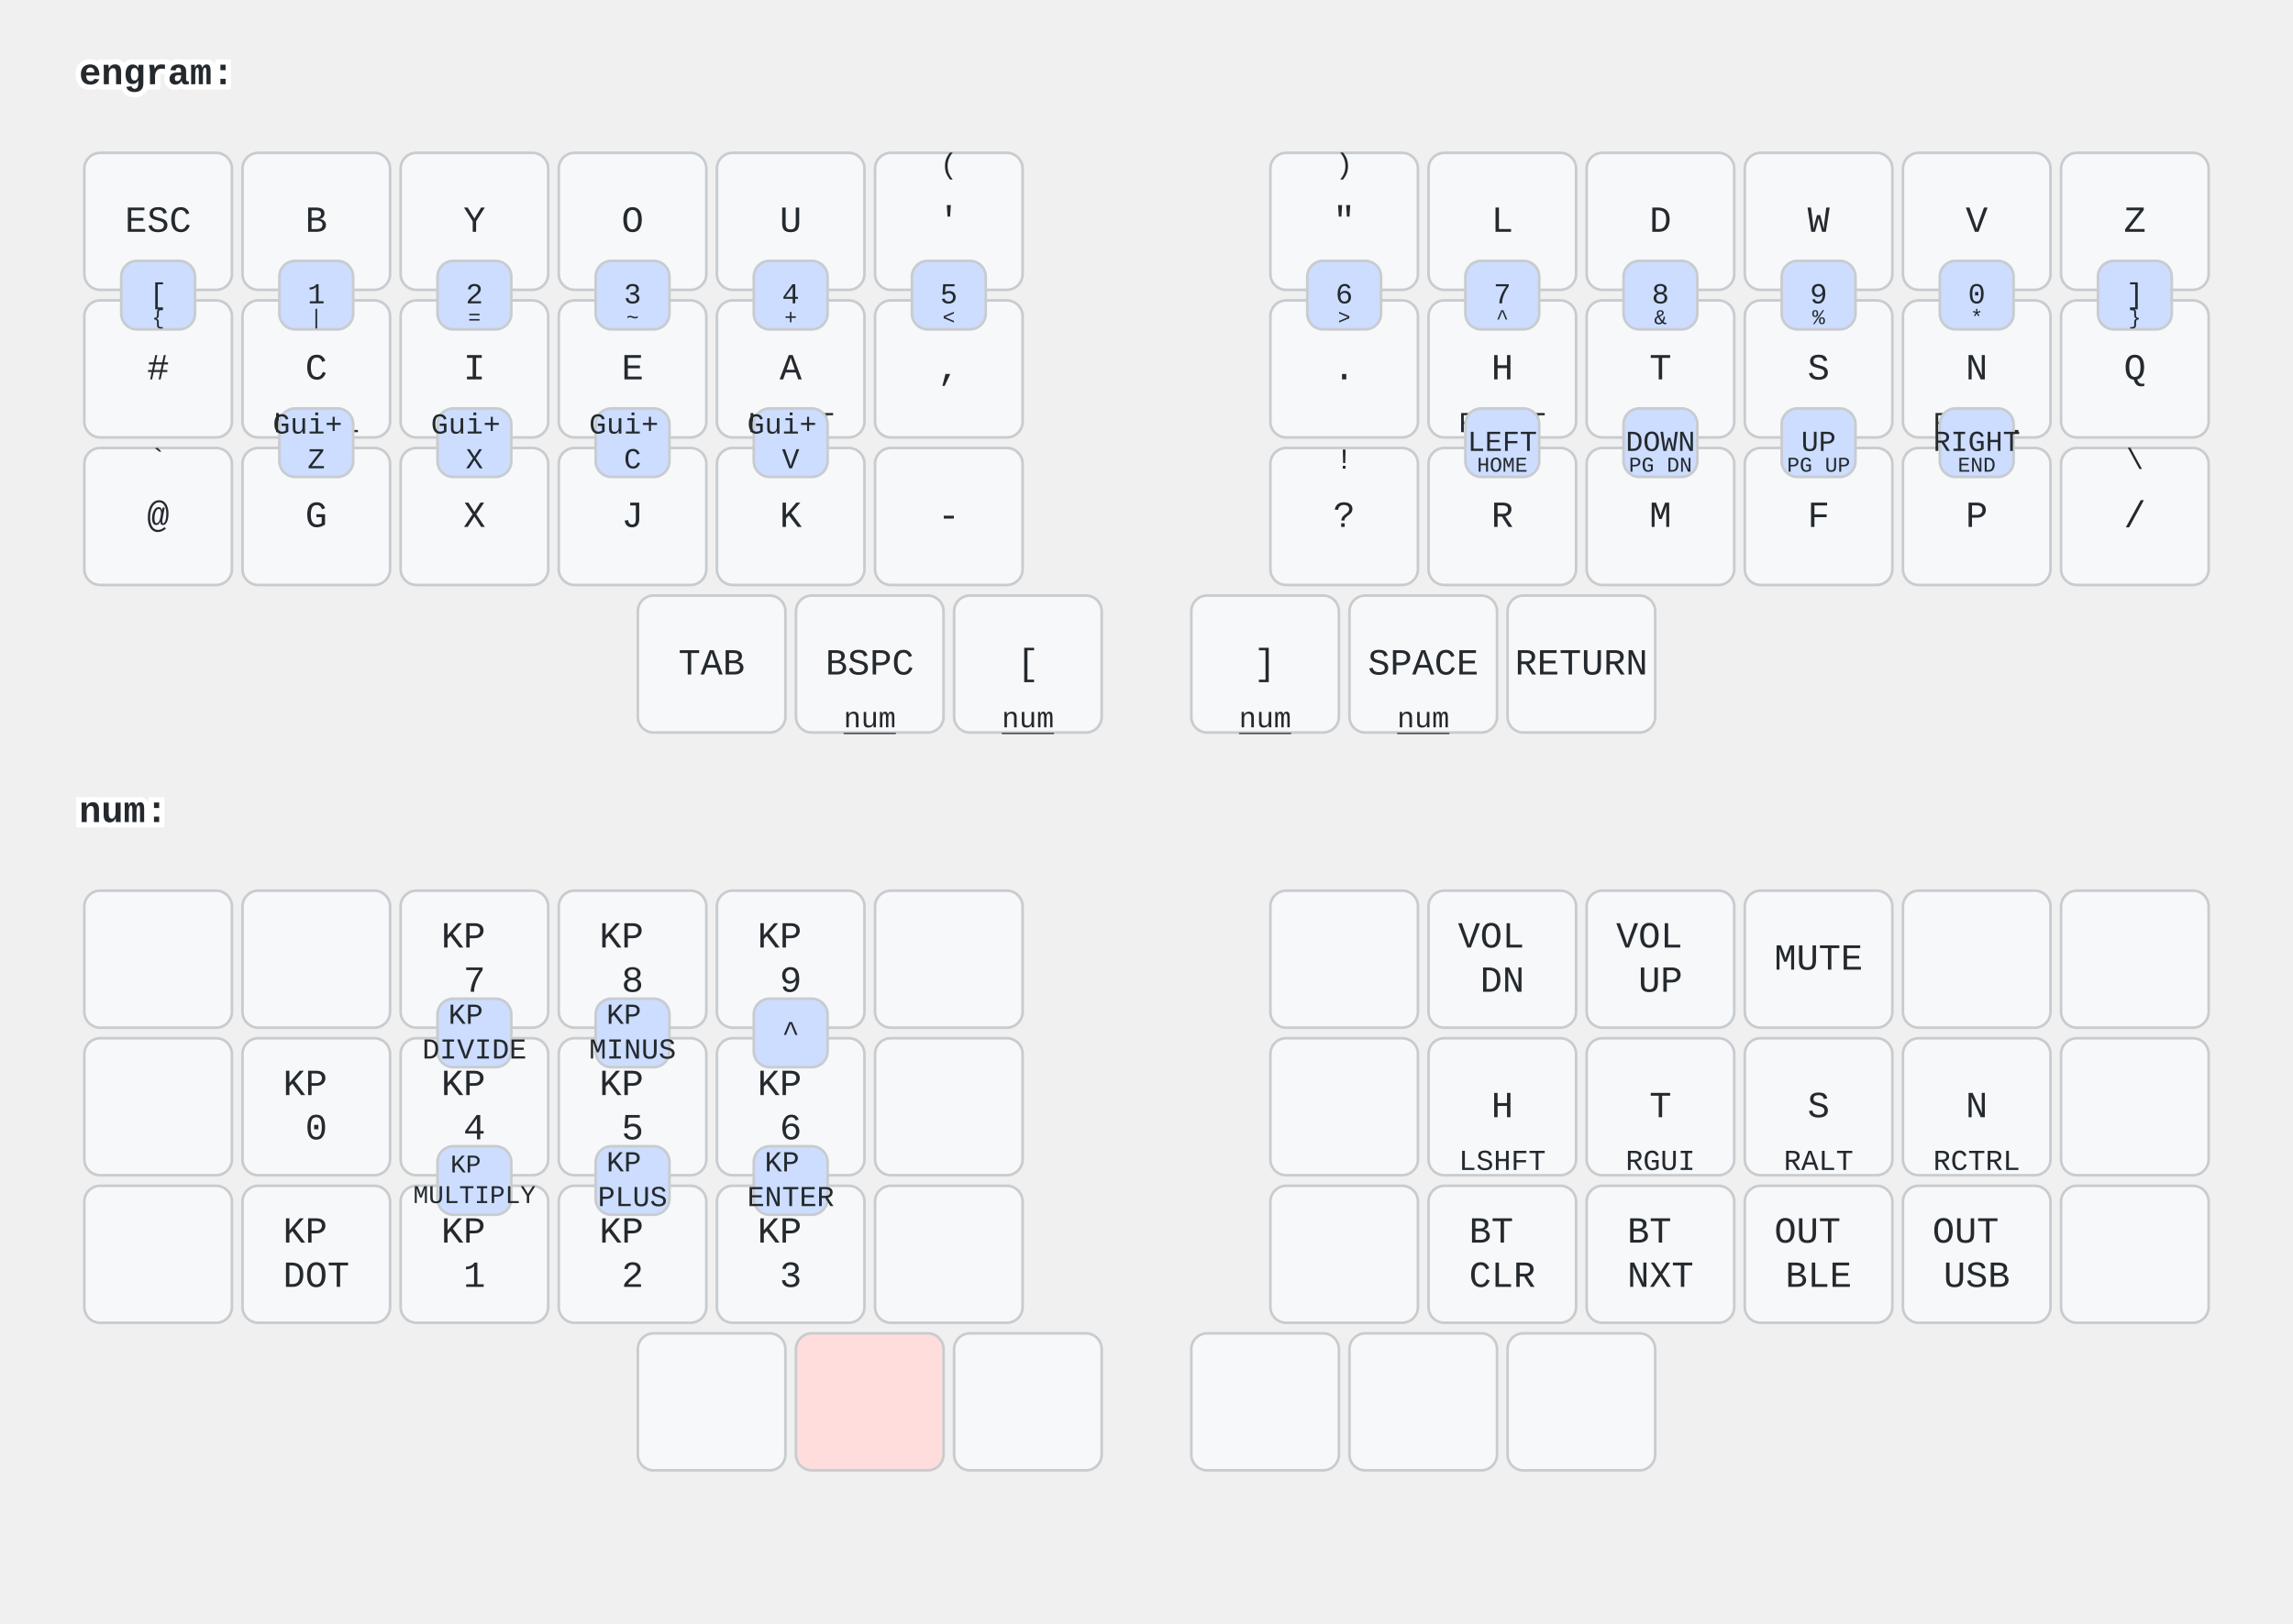
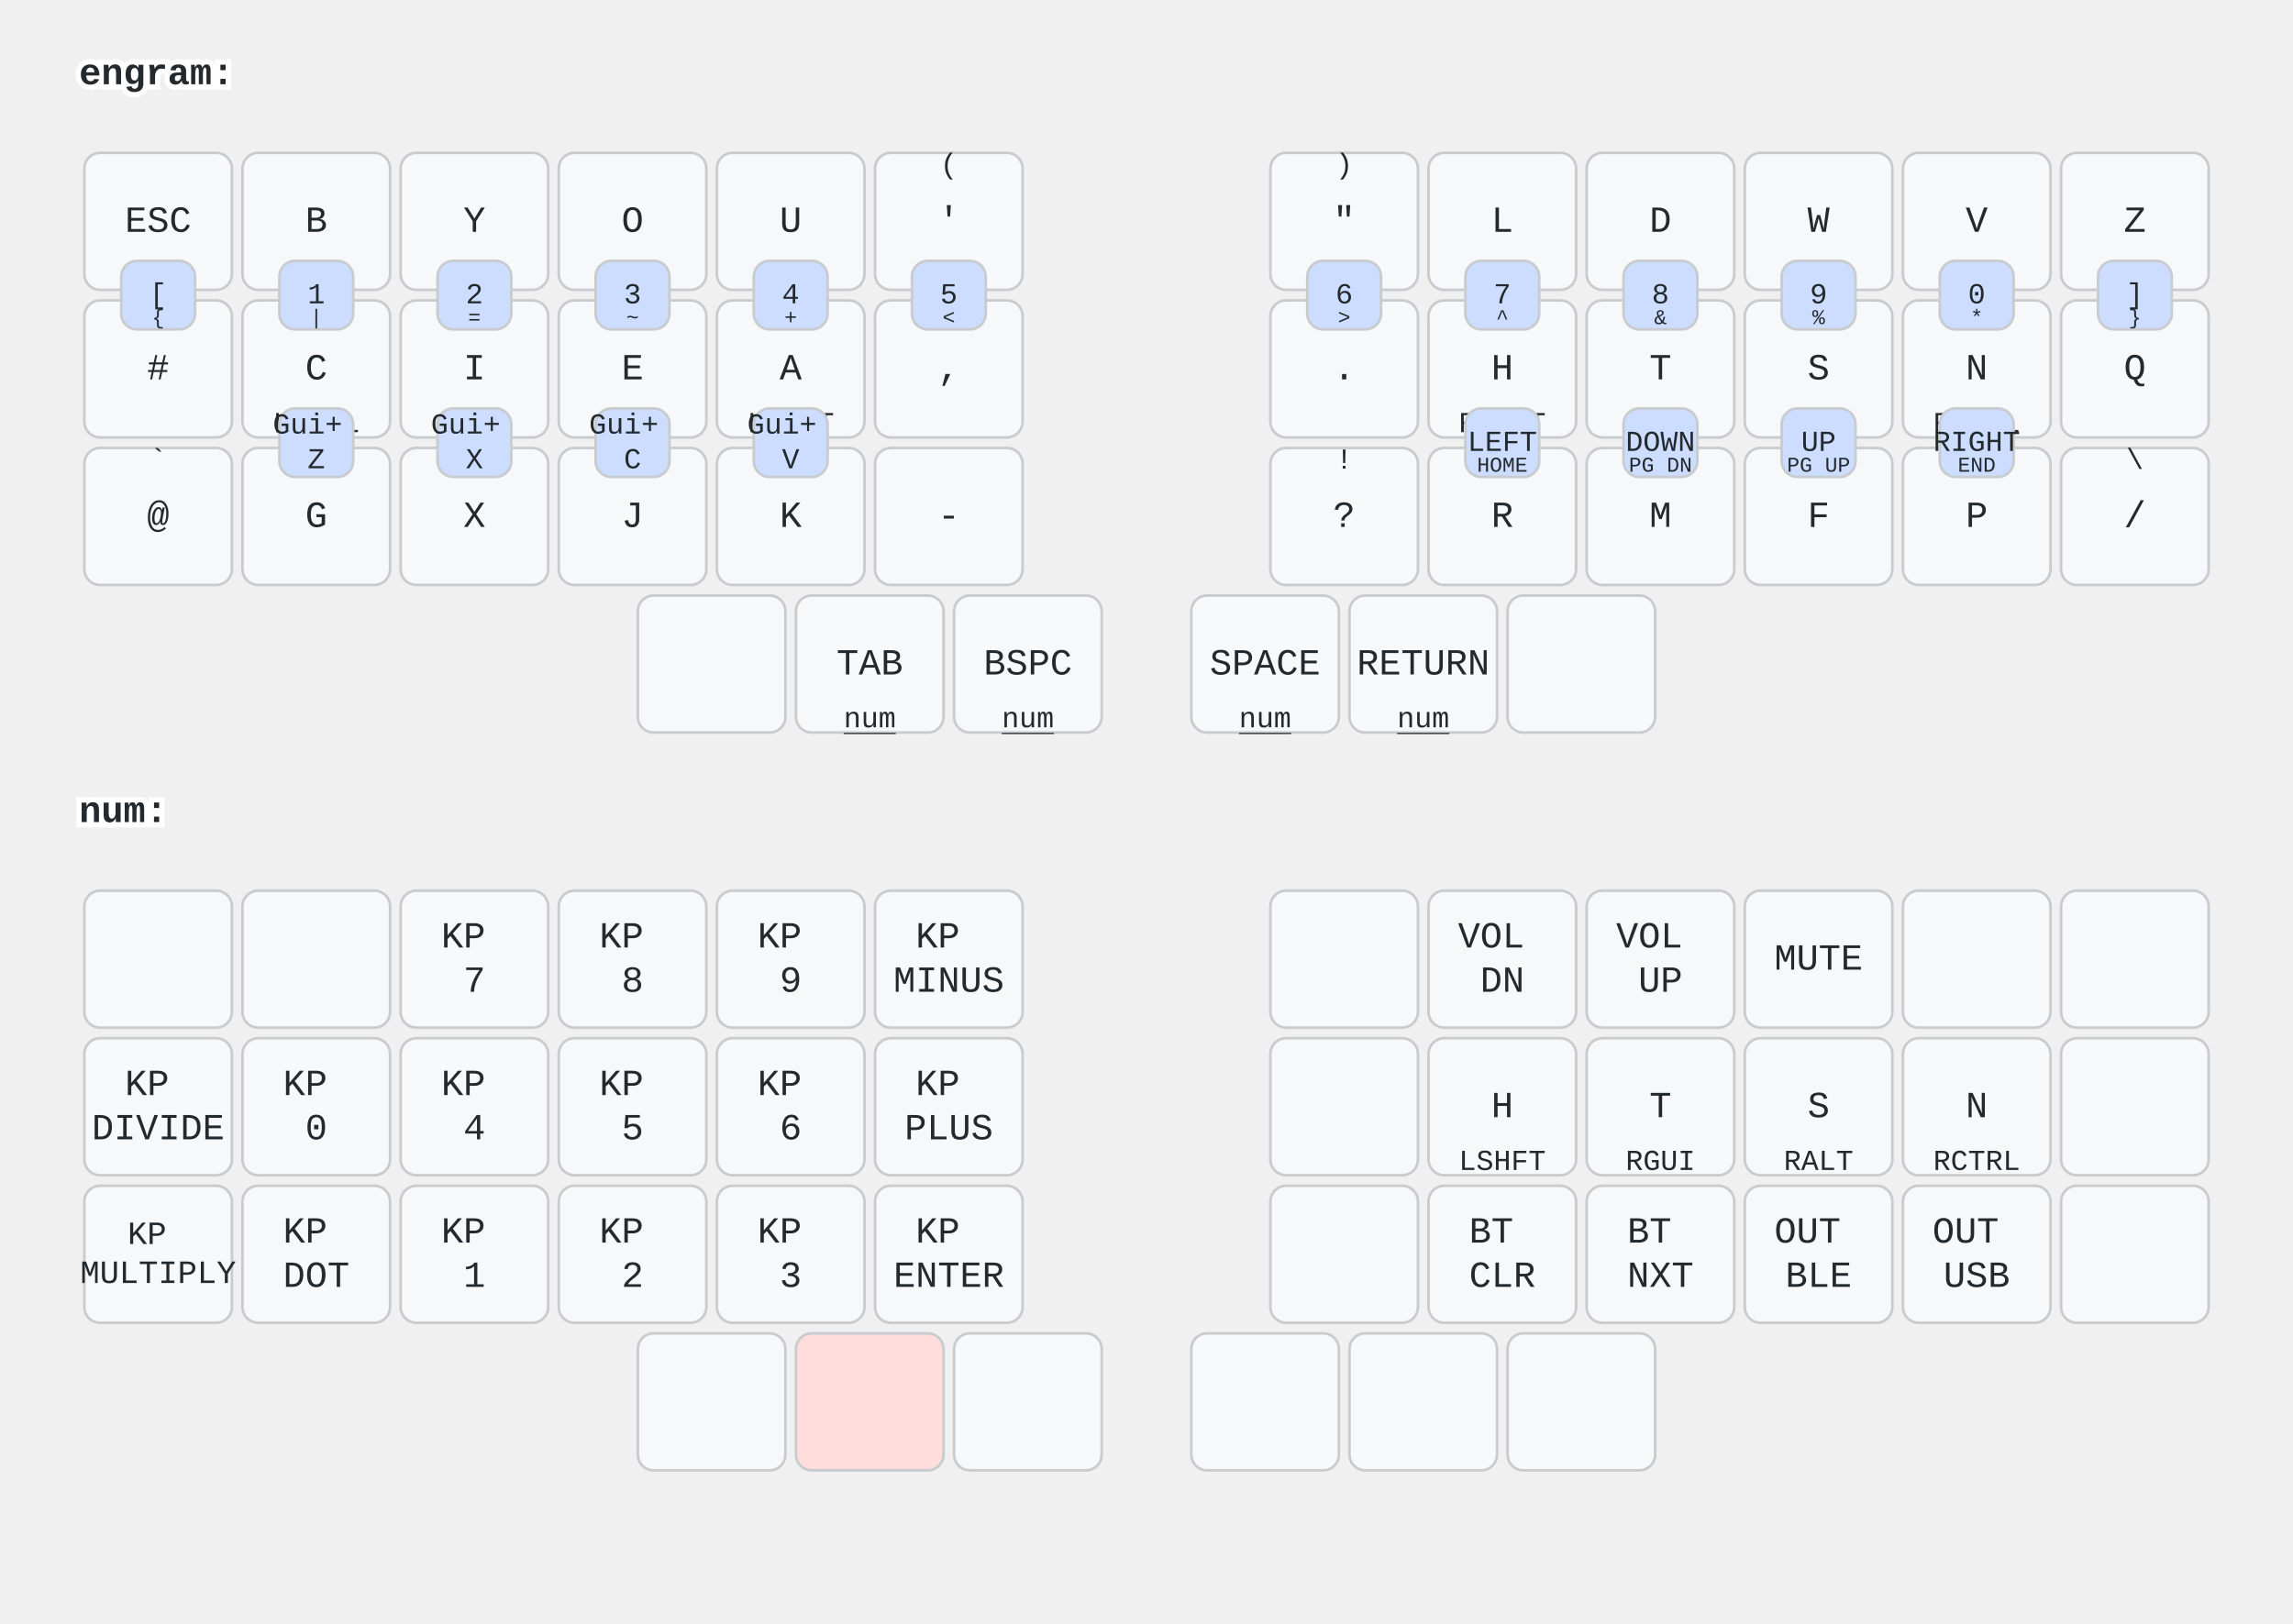
<svg xmlns="http://www.w3.org/2000/svg" width="870" height="616" viewBox="0 0 870 616" class="keymap">
  <style>/* inherit to force styles through use tags */
svg path {
    fill: inherit;
}

/* font and background color specifications */
svg.keymap {
    font-family: SFMono-Regular,Consolas,Liberation Mono,Menlo,monospace;
    font-size: 14px;
    font-kerning: normal;
    text-rendering: optimizeLegibility;
    fill: #24292e;
}

/* default key styling */
rect.key {
    fill: #f6f8fa;
}

rect.key, rect.combo {
    stroke: #c9cccf;
    stroke-width: 1;
}

/* default key side styling, only used is draw_key_sides is set */
rect.side {
    filter: brightness(90%);
}

/* color accent for combo boxes */
rect.combo, rect.combo-separate {
    fill: #cdf;
}

/* color accent for held keys */
rect.held, rect.combo.held {
    fill: #fdd;
}

/* color accent for ghost (optional) keys */
rect.ghost, rect.combo.ghost {
    stroke-dasharray: 4, 4;
    stroke-width: 2;
}

text {
    text-anchor: middle;
    dominant-baseline: middle;
}

/* styling for layer labels */
text.label {
    font-weight: bold;
    text-anchor: start;
    stroke: white;
    stroke-width: 4;
    paint-order: stroke;
}

/* styling for optional footer */
text.footer {
    text-anchor: end;
    dominant-baseline: auto;
    stroke: white;
    stroke-width: 4;
    paint-order: stroke;
}

/* styling for combo tap, and key hold/shifted label text */
text.combo, text.hold, text.shifted {
    font-size: 11px;
}

text.hold {
    text-anchor: middle;
    dominant-baseline: auto;
}

text.shifted {
    text-anchor: middle;
    dominant-baseline: hanging;
}

text.layer-activator {
    text-decoration: underline;
}

/* styling for hold/shifted label text in combo box */
text.combo.hold, text.combo.shifted {
    font-size: 8px;
}

/* lighter symbol for transparent keys */
text.trans {
    fill: #7b7e81;
}

/* styling for combo dendrons */
path.combo {
    stroke-width: 1;
    stroke: gray;
    fill: none;
}

/* Start Tabler Icons Cleanup */
/* cannot use height/width with glyphs */
.icon-tabler &gt; path {
    fill: inherit;
    stroke: inherit;
    stroke-width: 2;
}
/* hide tabler's default box */
.icon-tabler &gt; path[stroke="none"][fill="none"] {
    visibility: hidden;
}
/* End Tabler Icons Cleanup */
</style>
  <g transform="translate(30, 0)" class="layer-engram">
    <text x="0" y="28" class="label" id="engram">engram:</text>
    <g transform="translate(0, 56)">
      <g transform="translate(30, 28)" class="key keypos-0">
        <rect rx="6" ry="6" x="-28" y="-26" width="56" height="52" class="key" />
        <text x="0" y="0" class="key tap">ESC</text>
        <text x="0" y="24" class="key hold">F1</text>
      </g>
      <g transform="translate(90, 28)" class="key keypos-1">
        <rect rx="6" ry="6" x="-28" y="-26" width="56" height="52" class="key" />
        <text x="0" y="0" class="key tap">B</text>
        <text x="0" y="24" class="key hold">F2</text>
      </g>
      <g transform="translate(150, 28)" class="key keypos-2">
        <rect rx="6" ry="6" x="-28" y="-26" width="56" height="52" class="key" />
        <text x="0" y="0" class="key tap">Y</text>
        <text x="0" y="24" class="key hold">F3</text>
      </g>
      <g transform="translate(210, 28)" class="key keypos-3">
        <rect rx="6" ry="6" x="-28" y="-26" width="56" height="52" class="key" />
        <text x="0" y="0" class="key tap">O</text>
        <text x="0" y="24" class="key hold">F4</text>
      </g>
      <g transform="translate(270, 28)" class="key keypos-4">
        <rect rx="6" ry="6" x="-28" y="-26" width="56" height="52" class="key" />
        <text x="0" y="0" class="key tap">U</text>
        <text x="0" y="24" class="key hold">F5</text>
      </g>
      <g transform="translate(330, 28)" class="key keypos-5">
        <rect rx="6" ry="6" x="-28" y="-26" width="56" height="52" class="key" />
        <text x="0" y="0" class="key tap">'</text>
        <text x="0" y="-24" class="key shifted">(</text>
      </g>
      <g transform="translate(480, 28)" class="key keypos-6">
        <rect rx="6" ry="6" x="-28" y="-26" width="56" height="52" class="key" />
        <text x="0" y="0" class="key tap">"</text>
        <text x="0" y="-24" class="key shifted">)</text>
      </g>
      <g transform="translate(540, 28)" class="key keypos-7">
        <rect rx="6" ry="6" x="-28" y="-26" width="56" height="52" class="key" />
        <text x="0" y="0" class="key tap">L</text>
        <text x="0" y="24" class="key hold">F8</text>
      </g>
      <g transform="translate(600, 28)" class="key keypos-8">
        <rect rx="6" ry="6" x="-28" y="-26" width="56" height="52" class="key" />
        <text x="0" y="0" class="key tap">D</text>
        <text x="0" y="24" class="key hold">F9</text>
      </g>
      <g transform="translate(660, 28)" class="key keypos-9">
        <rect rx="6" ry="6" x="-28" y="-26" width="56" height="52" class="key" />
        <text x="0" y="0" class="key tap">W</text>
        <text x="0" y="24" class="key hold">F10</text>
      </g>
      <g transform="translate(720, 28)" class="key keypos-10">
        <rect rx="6" ry="6" x="-28" y="-26" width="56" height="52" class="key" />
        <text x="0" y="0" class="key tap">V</text>
        <text x="0" y="24" class="key hold">F11</text>
      </g>
      <g transform="translate(780, 28)" class="key keypos-11">
        <rect rx="6" ry="6" x="-28" y="-26" width="56" height="52" class="key" />
        <text x="0" y="0" class="key tap">Z</text>
        <text x="0" y="24" class="key hold">F12</text>
      </g>
      <g transform="translate(30, 84)" class="key keypos-12">
        <rect rx="6" ry="6" x="-28" y="-26" width="56" height="52" class="key" />
        <text x="0" y="0" class="key tap">#</text>
        <text x="0" y="-24" class="key shifted">$</text>
      </g>
      <g transform="translate(90, 84)" class="key keypos-13">
        <rect rx="6" ry="6" x="-28" y="-26" width="56" height="52" class="key" />
        <text x="0" y="0" class="key tap">C</text>
        <text x="0" y="24" class="key hold">LCTRL</text>
      </g>
      <g transform="translate(150, 84)" class="key keypos-14">
        <rect rx="6" ry="6" x="-28" y="-26" width="56" height="52" class="key" />
        <text x="0" y="0" class="key tap">I</text>
        <text x="0" y="24" class="key hold">LALT</text>
      </g>
      <g transform="translate(210, 84)" class="key keypos-15">
        <rect rx="6" ry="6" x="-28" y="-26" width="56" height="52" class="key" />
        <text x="0" y="0" class="key tap">E</text>
        <text x="0" y="24" class="key hold">LGUI</text>
      </g>
      <g transform="translate(270, 84)" class="key keypos-16">
        <rect rx="6" ry="6" x="-28" y="-26" width="56" height="52" class="key" />
        <text x="0" y="0" class="key tap">A</text>
        <text x="0" y="24" class="key hold">LSHFT</text>
      </g>
      <g transform="translate(330, 84)" class="key keypos-17">
        <rect rx="6" ry="6" x="-28" y="-26" width="56" height="52" class="key" />
        <text x="0" y="0" class="key tap">,</text>
        <text x="0" y="-24" class="key shifted">;</text>
      </g>
      <g transform="translate(480, 84)" class="key keypos-18">
        <rect rx="6" ry="6" x="-28" y="-26" width="56" height="52" class="key" />
        <text x="0" y="0" class="key tap">.</text>
        <text x="0" y="-24" class="key shifted">:</text>
      </g>
      <g transform="translate(540, 84)" class="key keypos-19">
        <rect rx="6" ry="6" x="-28" y="-26" width="56" height="52" class="key" />
        <text x="0" y="0" class="key tap">H</text>
        <text x="0" y="24" class="key hold">RSHFT</text>
      </g>
      <g transform="translate(600, 84)" class="key keypos-20">
        <rect rx="6" ry="6" x="-28" y="-26" width="56" height="52" class="key" />
        <text x="0" y="0" class="key tap">T</text>
        <text x="0" y="24" class="key hold">RGUI</text>
      </g>
      <g transform="translate(660, 84)" class="key keypos-21">
        <rect rx="6" ry="6" x="-28" y="-26" width="56" height="52" class="key" />
        <text x="0" y="0" class="key tap">S</text>
        <text x="0" y="24" class="key hold">RALT</text>
      </g>
      <g transform="translate(720, 84)" class="key keypos-22">
        <rect rx="6" ry="6" x="-28" y="-26" width="56" height="52" class="key" />
        <text x="0" y="0" class="key tap">N</text>
        <text x="0" y="24" class="key hold">RCTRL</text>
      </g>
      <g transform="translate(780, 84)" class="key keypos-23">
        <rect rx="6" ry="6" x="-28" y="-26" width="56" height="52" class="key" />
        <text x="0" y="0" class="key tap">Q</text>
      </g>
      <g transform="translate(30, 140)" class="key keypos-24">
        <rect rx="6" ry="6" x="-28" y="-26" width="56" height="52" class="key" />
        <text x="0" y="0" class="key tap">@</text>
        <text x="0" y="-24" class="key shifted">`</text>
      </g>
      <g transform="translate(90, 140)" class="key keypos-25">
        <rect rx="6" ry="6" x="-28" y="-26" width="56" height="52" class="key" />
        <text x="0" y="0" class="key tap">G</text>
      </g>
      <g transform="translate(150, 140)" class="key keypos-26">
        <rect rx="6" ry="6" x="-28" y="-26" width="56" height="52" class="key" />
        <text x="0" y="0" class="key tap">X</text>
      </g>
      <g transform="translate(210, 140)" class="key keypos-27">
        <rect rx="6" ry="6" x="-28" y="-26" width="56" height="52" class="key" />
        <text x="0" y="0" class="key tap">J</text>
      </g>
      <g transform="translate(270, 140)" class="key keypos-28">
        <rect rx="6" ry="6" x="-28" y="-26" width="56" height="52" class="key" />
        <text x="0" y="0" class="key tap">K</text>
      </g>
      <g transform="translate(330, 140)" class="key keypos-29">
        <rect rx="6" ry="6" x="-28" y="-26" width="56" height="52" class="key" />
        <text x="0" y="0" class="key tap">-</text>
      </g>
      <g transform="translate(480, 140)" class="key keypos-30">
        <rect rx="6" ry="6" x="-28" y="-26" width="56" height="52" class="key" />
        <text x="0" y="0" class="key tap">?</text>
        <text x="0" y="-24" class="key shifted">!</text>
      </g>
      <g transform="translate(540, 140)" class="key keypos-31">
        <rect rx="6" ry="6" x="-28" y="-26" width="56" height="52" class="key" />
        <text x="0" y="0" class="key tap">R</text>
      </g>
      <g transform="translate(600, 140)" class="key keypos-32">
        <rect rx="6" ry="6" x="-28" y="-26" width="56" height="52" class="key" />
        <text x="0" y="0" class="key tap">M</text>
      </g>
      <g transform="translate(660, 140)" class="key keypos-33">
        <rect rx="6" ry="6" x="-28" y="-26" width="56" height="52" class="key" />
        <text x="0" y="0" class="key tap">F</text>
      </g>
      <g transform="translate(720, 140)" class="key keypos-34">
        <rect rx="6" ry="6" x="-28" y="-26" width="56" height="52" class="key" />
        <text x="0" y="0" class="key tap">P</text>
      </g>
      <g transform="translate(780, 140)" class="key keypos-35">
        <rect rx="6" ry="6" x="-28" y="-26" width="56" height="52" class="key" />
        <text x="0" y="0" class="key tap">/</text>
        <text x="0" y="-24" class="key shifted">\</text>
      </g>
      <g transform="translate(240, 196)" class="key keypos-36">
        <rect rx="6" ry="6" x="-28" y="-26" width="56" height="52" class="key" />
+       </g>
+       <g transform="translate(300, 196)" class="key keypos-37">
+         <rect rx="6" ry="6" x="-28" y="-26" width="56" height="52" class="key" />
        <text x="0" y="0" class="key tap">TAB</text>
-       </g>
-       <g transform="translate(300, 196)" class="key keypos-37">
+         <a href="#num">
+           <text x="0" y="24" class="key hold layer-activator">num</text>
+         </a>
+       </g>
+       <g transform="translate(360, 196)" class="key keypos-38">
        <rect rx="6" ry="6" x="-28" y="-26" width="56" height="52" class="key" />
        <text x="0" y="0" class="key tap">BSPC</text>
        <a href="#num">
          <text x="0" y="24" class="key hold layer-activator">num</text>
        </a>
      </g>
-       <g transform="translate(360, 196)" class="key keypos-38">
-         <rect rx="6" ry="6" x="-28" y="-26" width="56" height="52" class="key" />
-         <text x="0" y="0" class="key tap">[</text>
-         <a href="#num">
-           <text x="0" y="24" class="key hold layer-activator">num</text>
-         </a>
-       </g>
      <g transform="translate(450, 196)" class="key keypos-39">
-         <rect rx="6" ry="6" x="-28" y="-26" width="56" height="52" class="key" />
-         <text x="0" y="0" class="key tap">]</text>
-         <a href="#num">
-           <text x="0" y="24" class="key hold layer-activator">num</text>
-         </a>
-       </g>
-       <g transform="translate(510, 196)" class="key keypos-40">
        <rect rx="6" ry="6" x="-28" y="-26" width="56" height="52" class="key" />
        <text x="0" y="0" class="key tap">SPACE</text>
        <a href="#num">
          <text x="0" y="24" class="key hold layer-activator">num</text>
        </a>
      </g>
+       <g transform="translate(510, 196)" class="key keypos-40">
+         <rect rx="6" ry="6" x="-28" y="-26" width="56" height="52" class="key" />
+         <text x="0" y="0" class="key tap">RETURN</text>
+         <a href="#num">
+           <text x="0" y="24" class="key hold layer-activator">num</text>
+         </a>
+       </g>
      <g transform="translate(570, 196)" class="key keypos-41">
        <rect rx="6" ry="6" x="-28" y="-26" width="56" height="52" class="key" />
-         <text x="0" y="0" class="key tap">RETURN</text>
      </g>
      <g class="combo combopos-0">
        <rect rx="6" ry="6" x="16" y="43" width="28" height="26" class="combo" />
        <text x="30" y="56" class="combo tap">[</text>
        <text x="30" y="67" class="combo hold">{</text>
      </g>
      <g class="combo combopos-1">
        <rect rx="6" ry="6" x="76" y="43" width="28" height="26" class="combo" />
        <text x="90" y="56" class="combo tap">1</text>
        <text x="90" y="67" class="combo hold">|</text>
      </g>
      <g class="combo combopos-2">
        <rect rx="6" ry="6" x="136" y="43" width="28" height="26" class="combo" />
        <text x="150" y="56" class="combo tap">2</text>
        <text x="150" y="67" class="combo hold">=</text>
      </g>
      <g class="combo combopos-3">
        <rect rx="6" ry="6" x="196" y="43" width="28" height="26" class="combo" />
        <text x="210" y="56" class="combo tap">3</text>
        <text x="210" y="67" class="combo hold">~</text>
      </g>
      <g class="combo combopos-4">
        <rect rx="6" ry="6" x="256" y="43" width="28" height="26" class="combo" />
        <text x="270" y="56" class="combo tap">4</text>
        <text x="270" y="67" class="combo hold">+</text>
      </g>
      <g class="combo combopos-5">
        <rect rx="6" ry="6" x="316" y="43" width="28" height="26" class="combo" />
        <text x="330" y="56" class="combo tap">5</text>
        <text x="330" y="67" class="combo hold">&lt;</text>
      </g>
      <g class="combo combopos-6">
        <rect rx="6" ry="6" x="466" y="43" width="28" height="26" class="combo" />
        <text x="480" y="56" class="combo tap">6</text>
        <text x="480" y="67" class="combo hold">&gt;</text>
      </g>
      <g class="combo combopos-7">
        <rect rx="6" ry="6" x="526" y="43" width="28" height="26" class="combo" />
        <text x="540" y="56" class="combo tap">7</text>
        <text x="540" y="67" class="combo hold">^</text>
      </g>
      <g class="combo combopos-8">
        <rect rx="6" ry="6" x="586" y="43" width="28" height="26" class="combo" />
        <text x="600" y="56" class="combo tap">8</text>
        <text x="600" y="67" class="combo hold">&amp;</text>
      </g>
      <g class="combo combopos-9">
        <rect rx="6" ry="6" x="646" y="43" width="28" height="26" class="combo" />
        <text x="660" y="56" class="combo tap">9</text>
        <text x="660" y="67" class="combo hold">%</text>
      </g>
      <g class="combo combopos-10">
        <rect rx="6" ry="6" x="706" y="43" width="28" height="26" class="combo" />
        <text x="720" y="56" class="combo tap">0</text>
        <text x="720" y="67" class="combo hold">*</text>
      </g>
      <g class="combo combopos-11">
        <rect rx="6" ry="6" x="766" y="43" width="28" height="26" class="combo" />
        <text x="780" y="56" class="combo tap">]</text>
        <text x="780" y="67" class="combo hold">}</text>
      </g>
      <g class="combo combopos-12">
        <rect rx="6" ry="6" x="76" y="99" width="28" height="26" class="combo" />
        <text x="90" y="112" class="combo tap">
          <tspan x="90" dy="-0.6em">Gui+</tspan>
          <tspan x="90" dy="1.2em">Z</tspan>
        </text>
      </g>
      <g class="combo combopos-13">
        <rect rx="6" ry="6" x="136" y="99" width="28" height="26" class="combo" />
        <text x="150" y="112" class="combo tap">
          <tspan x="150" dy="-0.6em">Gui+</tspan>
          <tspan x="150" dy="1.2em">X</tspan>
        </text>
      </g>
      <g class="combo combopos-14">
        <rect rx="6" ry="6" x="196" y="99" width="28" height="26" class="combo" />
        <text x="210" y="112" class="combo tap">
          <tspan x="210" dy="-0.6em">Gui+</tspan>
          <tspan x="210" dy="1.2em">C</tspan>
        </text>
      </g>
      <g class="combo combopos-15">
        <rect rx="6" ry="6" x="256" y="99" width="28" height="26" class="combo" />
        <text x="270" y="112" class="combo tap">
          <tspan x="270" dy="-0.6em">Gui+</tspan>
          <tspan x="270" dy="1.2em">V</tspan>
        </text>
      </g>
      <g class="combo combopos-16">
        <rect rx="6" ry="6" x="526" y="99" width="28" height="26" class="combo" />
        <text x="540" y="112" class="combo tap">LEFT</text>
        <text x="540" y="123" class="combo hold">HOME</text>
      </g>
      <g class="combo combopos-17">
        <rect rx="6" ry="6" x="586" y="99" width="28" height="26" class="combo" />
        <text x="600" y="112" class="combo tap">DOWN</text>
        <text x="600" y="123" class="combo hold">PG DN</text>
      </g>
      <g class="combo combopos-18">
        <rect rx="6" ry="6" x="646" y="99" width="28" height="26" class="combo" />
        <text x="660" y="112" class="combo tap">UP</text>
        <text x="660" y="123" class="combo hold">PG UP</text>
      </g>
      <g class="combo combopos-19">
        <rect rx="6" ry="6" x="706" y="99" width="28" height="26" class="combo" />
        <text x="720" y="112" class="combo tap">RIGHT</text>
        <text x="720" y="123" class="combo hold">END</text>
      </g>
    </g>
  </g>
  <g transform="translate(30, 280)" class="layer-num">
    <text x="0" y="28" class="label" id="num">num:</text>
    <g transform="translate(0, 56)">
      <g transform="translate(30, 28)" class="key keypos-0">
        <rect rx="6" ry="6" x="-28" y="-26" width="56" height="52" class="key" />
      </g>
      <g transform="translate(90, 28)" class="key keypos-1">
        <rect rx="6" ry="6" x="-28" y="-26" width="56" height="52" class="key" />
      </g>
      <g transform="translate(150, 28)" class="key keypos-2">
        <rect rx="6" ry="6" x="-28" y="-26" width="56" height="52" class="key" />
        <text x="0" y="0" class="key tap">
          <tspan x="0" dy="-0.6em">KP</tspan>
          <tspan x="0" dy="1.2em">7</tspan>
        </text>
      </g>
      <g transform="translate(210, 28)" class="key keypos-3">
        <rect rx="6" ry="6" x="-28" y="-26" width="56" height="52" class="key" />
        <text x="0" y="0" class="key tap">
          <tspan x="0" dy="-0.6em">KP</tspan>
          <tspan x="0" dy="1.2em">8</tspan>
        </text>
      </g>
      <g transform="translate(270, 28)" class="key keypos-4">
        <rect rx="6" ry="6" x="-28" y="-26" width="56" height="52" class="key" />
        <text x="0" y="0" class="key tap">
          <tspan x="0" dy="-0.6em">KP</tspan>
          <tspan x="0" dy="1.2em">9</tspan>
        </text>
      </g>
      <g transform="translate(330, 28)" class="key keypos-5">
        <rect rx="6" ry="6" x="-28" y="-26" width="56" height="52" class="key" />
+         <text x="0" y="0" class="key tap">
+           <tspan x="0" dy="-0.6em">KP</tspan>
+           <tspan x="0" dy="1.2em">MINUS</tspan>
+         </text>
      </g>
      <g transform="translate(480, 28)" class="key keypos-6">
        <rect rx="6" ry="6" x="-28" y="-26" width="56" height="52" class="key" />
      </g>
      <g transform="translate(540, 28)" class="key keypos-7">
        <rect rx="6" ry="6" x="-28" y="-26" width="56" height="52" class="key" />
        <text x="0" y="0" class="key tap">
          <tspan x="0" dy="-0.6em">VOL</tspan>
          <tspan x="0" dy="1.2em">DN</tspan>
        </text>
      </g>
      <g transform="translate(600, 28)" class="key keypos-8">
        <rect rx="6" ry="6" x="-28" y="-26" width="56" height="52" class="key" />
        <text x="0" y="0" class="key tap">
          <tspan x="0" dy="-0.6em">VOL</tspan>
          <tspan x="0" dy="1.2em">UP</tspan>
        </text>
      </g>
      <g transform="translate(660, 28)" class="key keypos-9">
        <rect rx="6" ry="6" x="-28" y="-26" width="56" height="52" class="key" />
        <text x="0" y="0" class="key tap">MUTE</text>
      </g>
      <g transform="translate(720, 28)" class="key keypos-10">
        <rect rx="6" ry="6" x="-28" y="-26" width="56" height="52" class="key" />
      </g>
      <g transform="translate(780, 28)" class="key keypos-11">
        <rect rx="6" ry="6" x="-28" y="-26" width="56" height="52" class="key" />
      </g>
      <g transform="translate(30, 84)" class="key keypos-12">
        <rect rx="6" ry="6" x="-28" y="-26" width="56" height="52" class="key" />
+         <text x="0" y="0" class="key tap">
+           <tspan x="0" dy="-0.6em">KP</tspan>
+           <tspan x="0" dy="1.2em">DIVIDE</tspan>
+         </text>
      </g>
      <g transform="translate(90, 84)" class="key keypos-13">
        <rect rx="6" ry="6" x="-28" y="-26" width="56" height="52" class="key" />
        <text x="0" y="0" class="key tap">
          <tspan x="0" dy="-0.6em">KP</tspan>
          <tspan x="0" dy="1.2em">0</tspan>
        </text>
      </g>
      <g transform="translate(150, 84)" class="key keypos-14">
        <rect rx="6" ry="6" x="-28" y="-26" width="56" height="52" class="key" />
        <text x="0" y="0" class="key tap">
          <tspan x="0" dy="-0.6em">KP</tspan>
          <tspan x="0" dy="1.2em">4</tspan>
        </text>
      </g>
      <g transform="translate(210, 84)" class="key keypos-15">
        <rect rx="6" ry="6" x="-28" y="-26" width="56" height="52" class="key" />
        <text x="0" y="0" class="key tap">
          <tspan x="0" dy="-0.6em">KP</tspan>
          <tspan x="0" dy="1.2em">5</tspan>
        </text>
      </g>
      <g transform="translate(270, 84)" class="key keypos-16">
        <rect rx="6" ry="6" x="-28" y="-26" width="56" height="52" class="key" />
        <text x="0" y="0" class="key tap">
          <tspan x="0" dy="-0.6em">KP</tspan>
          <tspan x="0" dy="1.2em">6</tspan>
        </text>
      </g>
      <g transform="translate(330, 84)" class="key keypos-17">
        <rect rx="6" ry="6" x="-28" y="-26" width="56" height="52" class="key" />
+         <text x="0" y="0" class="key tap">
+           <tspan x="0" dy="-0.6em">KP</tspan>
+           <tspan x="0" dy="1.2em">PLUS</tspan>
+         </text>
      </g>
      <g transform="translate(480, 84)" class="key keypos-18">
        <rect rx="6" ry="6" x="-28" y="-26" width="56" height="52" class="key" />
      </g>
      <g transform="translate(540, 84)" class="key keypos-19">
        <rect rx="6" ry="6" x="-28" y="-26" width="56" height="52" class="key" />
        <text x="0" y="0" class="key tap">H</text>
        <text x="0" y="24" class="key hold">LSHFT</text>
      </g>
      <g transform="translate(600, 84)" class="key keypos-20">
        <rect rx="6" ry="6" x="-28" y="-26" width="56" height="52" class="key" />
        <text x="0" y="0" class="key tap">T</text>
        <text x="0" y="24" class="key hold">RGUI</text>
      </g>
      <g transform="translate(660, 84)" class="key keypos-21">
        <rect rx="6" ry="6" x="-28" y="-26" width="56" height="52" class="key" />
        <text x="0" y="0" class="key tap">S</text>
        <text x="0" y="24" class="key hold">RALT</text>
      </g>
      <g transform="translate(720, 84)" class="key keypos-22">
        <rect rx="6" ry="6" x="-28" y="-26" width="56" height="52" class="key" />
        <text x="0" y="0" class="key tap">N</text>
        <text x="0" y="24" class="key hold">RCTRL</text>
      </g>
      <g transform="translate(780, 84)" class="key keypos-23">
        <rect rx="6" ry="6" x="-28" y="-26" width="56" height="52" class="key" />
      </g>
      <g transform="translate(30, 140)" class="key keypos-24">
        <rect rx="6" ry="6" x="-28" y="-26" width="56" height="52" class="key" />
+         <text x="0" y="0" class="key tap">
+           <tspan x="0" dy="-0.6em" style="font-size: 88%">KP</tspan>
+           <tspan x="0" dy="1.2em" style="font-size: 88%">MULTIPLY</tspan>
+         </text>
      </g>
      <g transform="translate(90, 140)" class="key keypos-25">
        <rect rx="6" ry="6" x="-28" y="-26" width="56" height="52" class="key" />
        <text x="0" y="0" class="key tap">
          <tspan x="0" dy="-0.6em">KP</tspan>
          <tspan x="0" dy="1.2em">DOT</tspan>
        </text>
      </g>
      <g transform="translate(150, 140)" class="key keypos-26">
        <rect rx="6" ry="6" x="-28" y="-26" width="56" height="52" class="key" />
        <text x="0" y="0" class="key tap">
          <tspan x="0" dy="-0.6em">KP</tspan>
          <tspan x="0" dy="1.2em">1</tspan>
        </text>
      </g>
      <g transform="translate(210, 140)" class="key keypos-27">
        <rect rx="6" ry="6" x="-28" y="-26" width="56" height="52" class="key" />
        <text x="0" y="0" class="key tap">
          <tspan x="0" dy="-0.6em">KP</tspan>
          <tspan x="0" dy="1.2em">2</tspan>
        </text>
      </g>
      <g transform="translate(270, 140)" class="key keypos-28">
        <rect rx="6" ry="6" x="-28" y="-26" width="56" height="52" class="key" />
        <text x="0" y="0" class="key tap">
          <tspan x="0" dy="-0.6em">KP</tspan>
          <tspan x="0" dy="1.2em">3</tspan>
        </text>
      </g>
      <g transform="translate(330, 140)" class="key keypos-29">
        <rect rx="6" ry="6" x="-28" y="-26" width="56" height="52" class="key" />
+         <text x="0" y="0" class="key tap">
+           <tspan x="0" dy="-0.6em">KP</tspan>
+           <tspan x="0" dy="1.2em">ENTER</tspan>
+         </text>
      </g>
      <g transform="translate(480, 140)" class="key keypos-30">
        <rect rx="6" ry="6" x="-28" y="-26" width="56" height="52" class="key" />
      </g>
      <g transform="translate(540, 140)" class="key keypos-31">
        <rect rx="6" ry="6" x="-28" y="-26" width="56" height="52" class="key" />
        <text x="0" y="0" class="key tap">
          <tspan x="0" dy="-0.6em">BT</tspan>
          <tspan x="0" dy="1.2em">CLR</tspan>
        </text>
      </g>
      <g transform="translate(600, 140)" class="key keypos-32">
        <rect rx="6" ry="6" x="-28" y="-26" width="56" height="52" class="key" />
        <text x="0" y="0" class="key tap">
          <tspan x="0" dy="-0.6em">BT</tspan>
          <tspan x="0" dy="1.2em">NXT</tspan>
        </text>
      </g>
      <g transform="translate(660, 140)" class="key keypos-33">
        <rect rx="6" ry="6" x="-28" y="-26" width="56" height="52" class="key" />
        <text x="0" y="0" class="key tap">
          <tspan x="0" dy="-0.6em">OUT</tspan>
          <tspan x="0" dy="1.2em">BLE</tspan>
        </text>
      </g>
      <g transform="translate(720, 140)" class="key keypos-34">
        <rect rx="6" ry="6" x="-28" y="-26" width="56" height="52" class="key" />
        <text x="0" y="0" class="key tap">
          <tspan x="0" dy="-0.6em">OUT</tspan>
          <tspan x="0" dy="1.2em">USB</tspan>
        </text>
      </g>
      <g transform="translate(780, 140)" class="key keypos-35">
        <rect rx="6" ry="6" x="-28" y="-26" width="56" height="52" class="key" />
      </g>
      <g transform="translate(240, 196)" class="key keypos-36">
        <rect rx="6" ry="6" x="-28" y="-26" width="56" height="52" class="key" />
      </g>
      <g transform="translate(300, 196)" class="key held keypos-37">
        <rect rx="6" ry="6" x="-28" y="-26" width="56" height="52" class="key held" />
      </g>
      <g transform="translate(360, 196)" class="key keypos-38">
        <rect rx="6" ry="6" x="-28" y="-26" width="56" height="52" class="key" />
      </g>
      <g transform="translate(450, 196)" class="key keypos-39">
        <rect rx="6" ry="6" x="-28" y="-26" width="56" height="52" class="key" />
      </g>
      <g transform="translate(510, 196)" class="key keypos-40">
        <rect rx="6" ry="6" x="-28" y="-26" width="56" height="52" class="key" />
      </g>
      <g transform="translate(570, 196)" class="key keypos-41">
        <rect rx="6" ry="6" x="-28" y="-26" width="56" height="52" class="key" />
-       </g>
-       <g class="combo combopos-0">
-         <rect rx="6" ry="6" x="256" y="99" width="28" height="26" class="combo" />
-         <text x="270" y="112" class="combo tap">
-           <tspan x="270" dy="-0.6em">KP</tspan>
-           <tspan x="270" dy="1.2em">ENTER</tspan>
-         </text>
-       </g>
-       <g class="combo combopos-1">
-         <rect rx="6" ry="6" x="256" y="43" width="28" height="26" class="combo" />
-         <text x="270" y="56" class="combo tap">^</text>
-       </g>
-       <g class="combo combopos-2">
-         <rect rx="6" ry="6" x="196" y="99" width="28" height="26" class="combo" />
-         <text x="210" y="112" class="combo tap">
-           <tspan x="210" dy="-0.6em">KP</tspan>
-           <tspan x="210" dy="1.2em">PLUS</tspan>
-         </text>
-       </g>
-       <g class="combo combopos-3">
-         <rect rx="6" ry="6" x="196" y="43" width="28" height="26" class="combo" />
-         <text x="210" y="56" class="combo tap">
-           <tspan x="210" dy="-0.6em">KP</tspan>
-           <tspan x="210" dy="1.2em">MINUS</tspan>
-         </text>
-       </g>
-       <g class="combo combopos-4">
-         <rect rx="6" ry="6" x="136" y="99" width="28" height="26" class="combo" />
-         <text x="150" y="112" class="combo tap">
-           <tspan x="150" dy="-0.6em" style="font-size: 88%">KP</tspan>
-           <tspan x="150" dy="1.2em" style="font-size: 88%">MULTIPLY</tspan>
-         </text>
-       </g>
-       <g class="combo combopos-5">
-         <rect rx="6" ry="6" x="136" y="43" width="28" height="26" class="combo" />
-         <text x="150" y="56" class="combo tap">
-           <tspan x="150" dy="-0.6em">KP</tspan>
-           <tspan x="150" dy="1.2em">DIVIDE</tspan>
-         </text>
      </g>
    </g>
  </g>
</svg>
